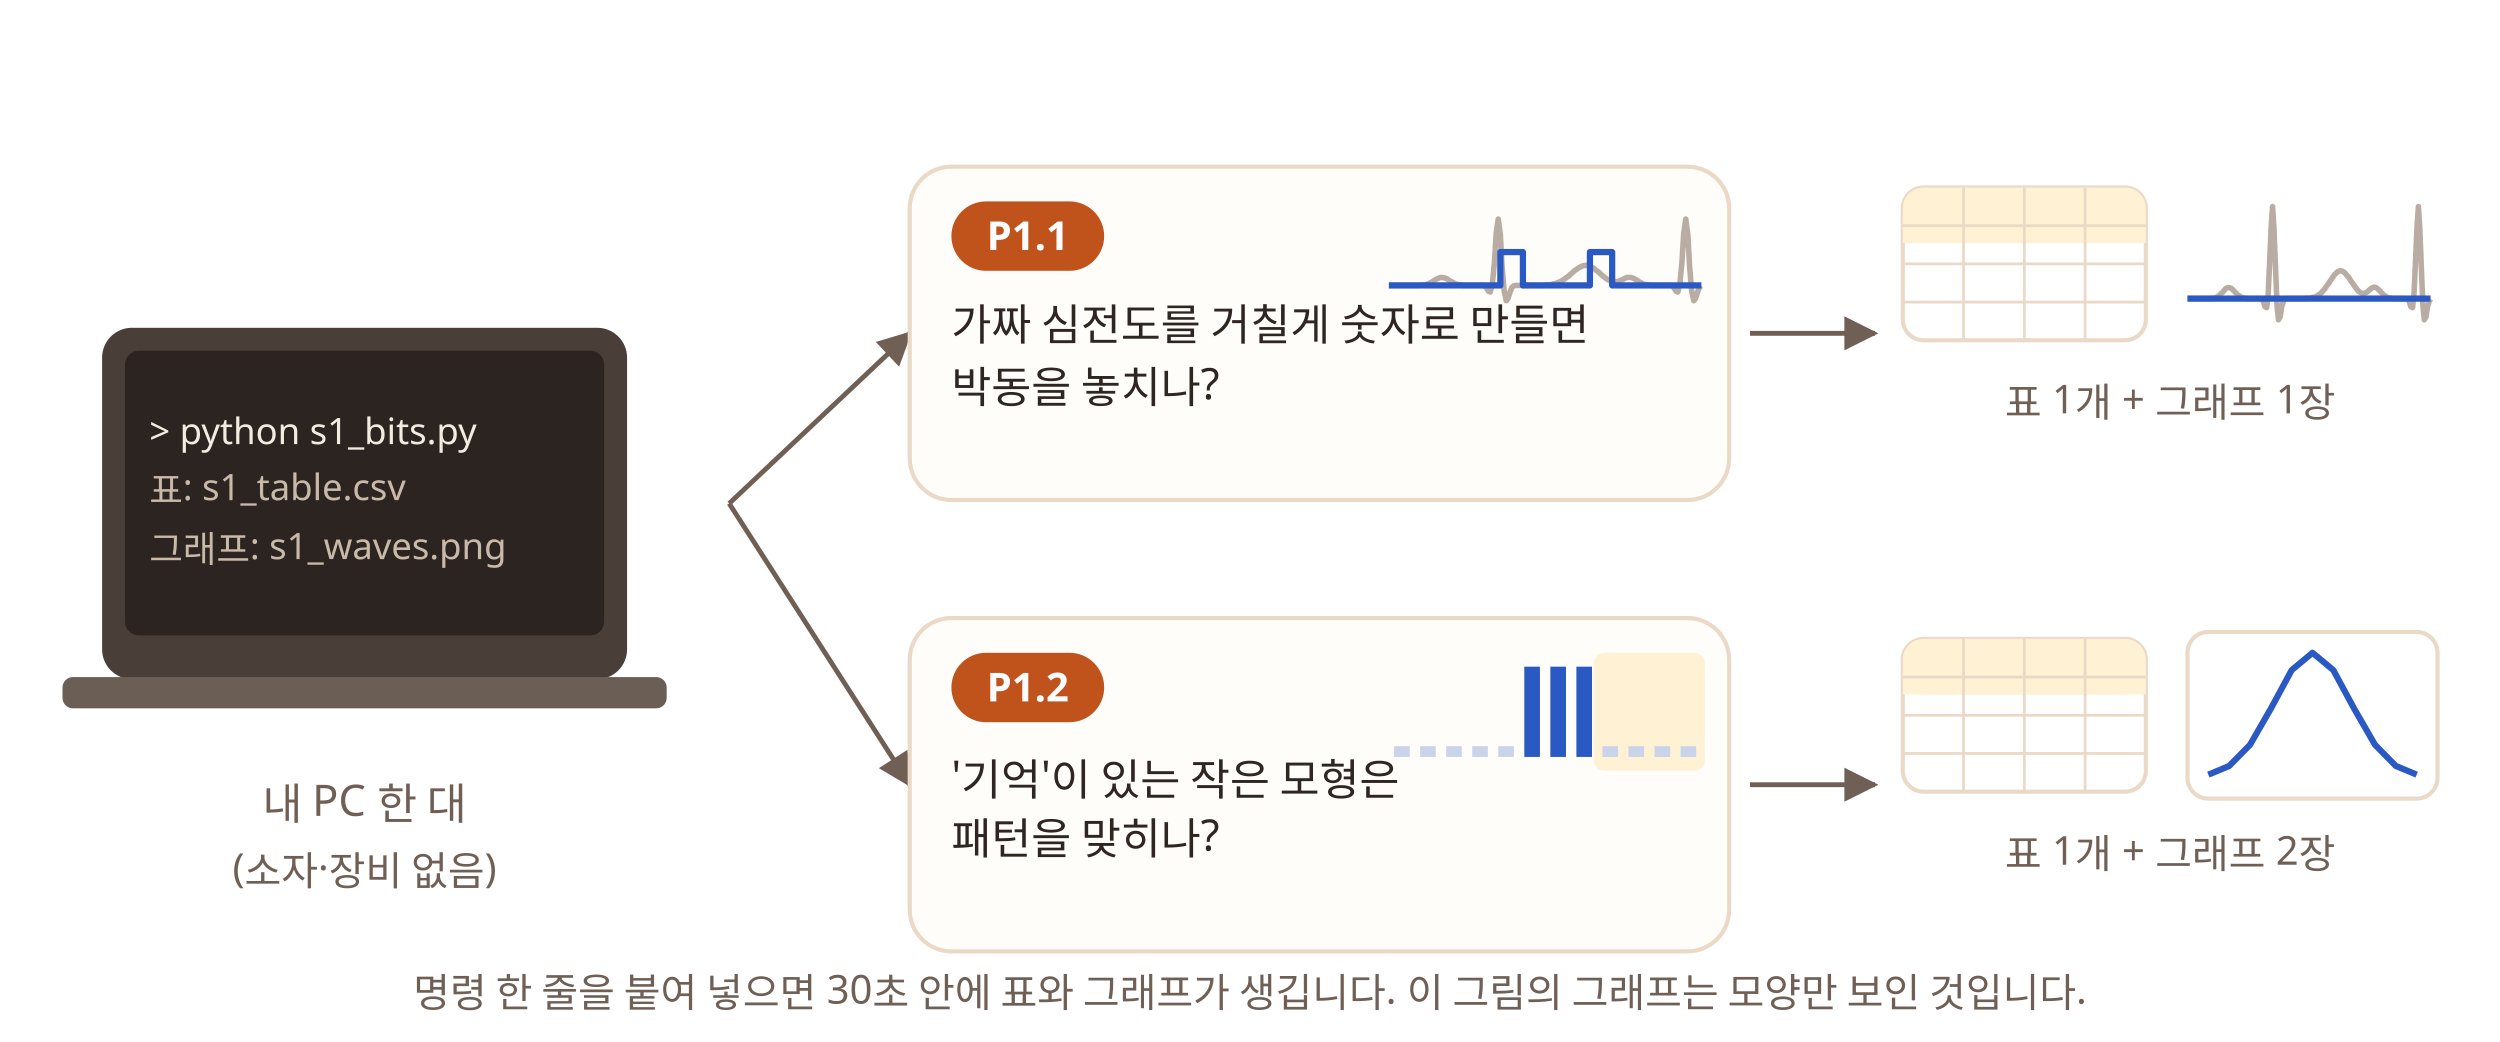
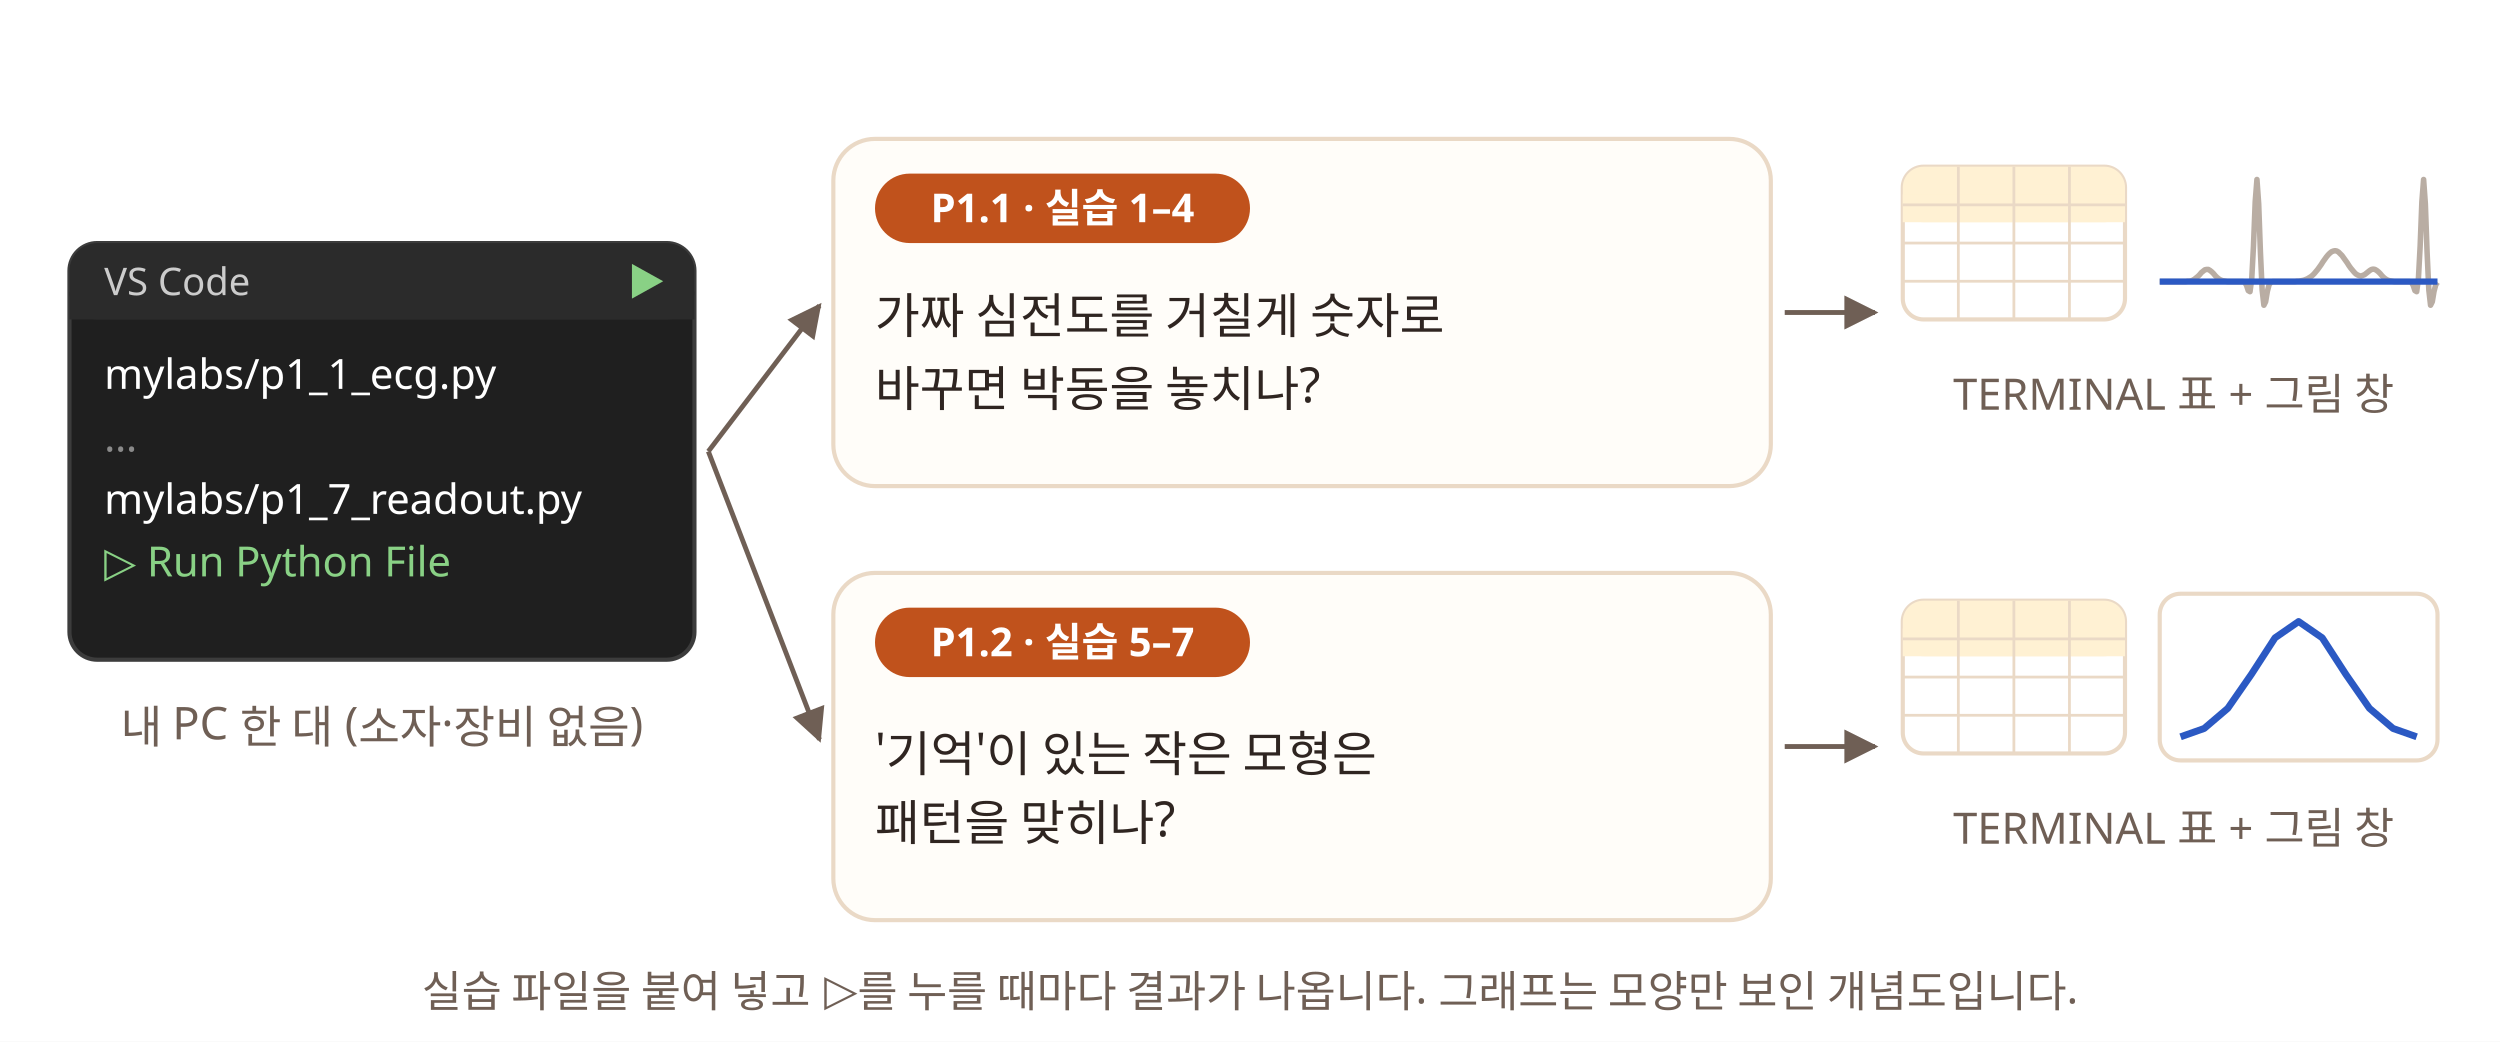
<svg xmlns="http://www.w3.org/2000/svg" viewBox="0 0 720 300" width="720" height="300" font-family="Pretendard, Malgun Gothic, sans-serif" font-size="13">
  <defs>
    <marker id="ar" viewBox="0 0 10 10" refX="9" refY="5" markerWidth="7" markerHeight="7" orient="auto">
      <path d="M0,0 L10,5 L0,10 z" fill="#2f2521" />
    </marker>
    <marker id="ar-c6f5f55" viewBox="0 0 10 10" refX="9" refY="5" markerWidth="7" markerHeight="7" orient="auto">
      <path d="M0,0 L10,5 L0,10 z" fill="#6f5f55" />
    </marker>
  </defs>
  <rect x="0" y="0" width="720" height="300" fill="#fff" />
-   <rect x="30" y="95" width="150" height="100" rx="8" fill="#4a3f38" stroke="#4a3f38" stroke-width="1.2" />
-   <rect x="36" y="101" width="138" height="82" rx="4" fill="#2c2420" stroke="none" stroke-width="1.2" />
-   <text x="43" y="127.9" font-size="10.5" fill="#f3ebe0" text-anchor="start" font-weight="normal">&gt; python s1_bits.py</text>
-   <text x="43" y="144.9" font-size="10.5" fill="#c9b9a8" text-anchor="start" font-weight="normal">  표: s1_table.csv</text>
-   <text x="43" y="161.9" font-size="10.5" fill="#c9b9a8" text-anchor="start" font-weight="normal">  그래프: s1_waves.png</text>
-   <rect x="18" y="195" width="174" height="9" rx="3" fill="#6b5e55" stroke="none" stroke-width="1.2" />
-   <text x="105" y="236" font-size="12.5" fill="#6f5f55" text-anchor="middle" font-weight="normal">내 PC 한 대</text>
-   <text x="105" y="254" font-size="11.5" fill="#6f5f55" text-anchor="middle" font-weight="normal">(소자·장비 없음)</text>
-   <line x1="210" y1="145" x2="262" y2="96" stroke="#6f5f55" stroke-width="1.4" marker-end="url(#ar-c6f5f55)" />
-   <rect x="262" y="48" width="236" height="96" rx="12" fill="#fffdf9" stroke="#ead9c6" stroke-width="1.2" />
-   <rect x="274" y="58" width="44" height="20" rx="10" fill="#c0521c" stroke="none" stroke-width="1.2" />
-   <text x="296.0" y="72" font-size="11.5" fill="#fff" text-anchor="middle" font-weight="bold">P1.1</text>
-   <text x="274" y="98" font-size="12.5" fill="#2f2521" text-anchor="start" font-weight="normal">가짜 심전도를 거칠게 숫자로 만들면</text>
-   <text x="274" y="116" font-size="12.5" fill="#2f2521" text-anchor="start" font-weight="normal">박동을 놓치나?</text>
-   <polyline points="400.0,82.2 400.6,82.2 401.1,82.2 401.7,82.2 402.2,82.2 402.8,82.2 403.4,82.2 403.9,82.2 404.5,82.2 405.1,82.2 405.6,82.2 406.2,82.2 406.8,82.2 407.3,82.2 407.9,82.2 408.4,82.2 409.0,82.2 409.6,82.1 410.1,82.1 410.7,81.9 411.2,81.8 411.8,81.5 412.4,81.2 412.9,80.9 413.5,80.5 414.1,80.2 414.6,80.0 415.2,79.9 415.8,80.0 416.3,80.1 416.9,80.4 417.4,80.8 418.0,81.1 418.6,81.4 419.1,81.7 419.7,81.9 420.2,82.0 420.8,82.1 421.4,82.2 421.9,82.2 422.5,82.2 423.1,82.2 423.6,82.2 424.2,82.2 424.8,82.2 425.3,82.2 425.9,82.2 426.4,82.2 427.0,82.2 427.6,82.4 428.1,82.9 428.7,83.9 429.2,84.1 429.8,81.7 430.4,75.6 430.9,67.2 431.5,63.1 432.1,67.6 432.6,76.7 433.2,83.8 433.8,86.6 434.3,86.0 434.9,84.1 435.4,82.8 436.0,82.3 436.6,82.2 437.1,82.2 437.7,82.2 438.2,82.2 438.8,82.2 439.4,82.2 439.9,82.2 440.5,82.2 441.1,82.2 441.6,82.2 442.2,82.2 442.8,82.2 443.3,82.2 443.9,82.2 444.4,82.2 445.0,82.1 445.6,82.1 446.1,82.0 446.7,82.0 447.2,81.8 447.8,81.7 448.4,81.5 448.9,81.3 449.5,81.0 450.1,80.7 450.6,80.3 451.2,79.9 451.8,79.5 452.3,79.0 452.9,78.5 453.4,78.0 454.0,77.6 454.6,77.2 455.1,76.9 455.7,76.6 456.2,76.5 456.8,76.4 457.4,76.5 457.9,76.7 458.5,77.0 459.1,77.3 459.6,77.8 460.2,78.2 460.8,78.7 461.3,79.2 461.9,79.7 462.4,80.1 463.0,80.5 463.6,80.8 464.1,81.0 464.7,81.1 465.2,81.1 465.8,81.1 466.4,80.9 466.9,80.7 467.5,80.4 468.1,80.1 468.6,79.9 469.2,79.9 469.8,79.9 470.3,80.1 470.9,80.4 471.4,80.7 472.0,81.1 472.6,81.4 473.1,81.7 473.7,81.9 474.2,82.0 474.8,82.1 475.4,82.2 475.9,82.2 476.5,82.2 477.1,82.2 477.6,82.2 478.2,82.2 478.8,82.2 479.3,82.2 479.9,82.2 480.4,82.2 481.0,82.2 481.6,82.4 482.1,82.9 482.7,83.9 483.2,84.1 483.8,81.7 484.4,75.6 484.9,67.2 485.5,63.1 486.1,67.6 486.6,76.7 487.2,83.8 487.8,86.6 488.3,86.0 488.9,84.1 489.4,82.8 490.0,82.3" fill="none" stroke="#b9ada3" stroke-width="1.6" stroke-linejoin="round" />
-   <polyline points="400.0,82.2 406.4,82.2 406.4,82.2 412.9,82.2 412.9,82.2 419.3,82.2 419.3,82.2 425.7,82.2 425.7,82.2 432.1,82.2 432.1,72.6 438.6,72.6 438.6,82.2 445.0,82.2 445.0,82.2 451.4,82.2 451.4,82.2 457.9,82.2 457.9,72.6 464.3,72.6 464.3,82.2 470.7,82.2 470.7,82.2 477.1,82.2 477.1,82.2 483.6,82.2 483.6,82.2 490.0,82.2 490.0,82.2" fill="none" stroke="#2b59c3" stroke-width="1.8" stroke-linejoin="round" />
-   <line x1="504" y1="96" x2="540" y2="96" stroke="#6f5f55" stroke-width="1.4" marker-end="url(#ar-c6f5f55)" />
-   <rect x="548" y="54" width="70" height="44" rx="6" fill="#fff" stroke="#ead9c6" stroke-width="1.2" />
-   <rect x="548" y="54" width="70" height="16" rx="6" fill="#fff1d3" stroke="none" stroke-width="1.2" />
-   <rect x="548" y="62" width="70" height="8" fill="#fff1d3" />
-   <line x1="548" y1="65.0" x2="618" y2="65.0" stroke="#ead9c6" stroke-width="0.8" />
-   <line x1="548" y1="76.0" x2="618" y2="76.0" stroke="#ead9c6" stroke-width="0.8" />
-   <line x1="548" y1="87.0" x2="618" y2="87.0" stroke="#ead9c6" stroke-width="0.8" />
-   <line x1="565.5" y1="54" x2="565.5" y2="98" stroke="#ead9c6" stroke-width="0.8" />
-   <line x1="583.0" y1="54" x2="583.0" y2="98" stroke="#ead9c6" stroke-width="0.8" />
-   <line x1="600.5" y1="54" x2="600.5" y2="98" stroke="#ead9c6" stroke-width="0.8" />
-   <polyline points="630.0,86.0 630.4,86.0 630.9,86.0 631.3,86.0 631.8,86.0 632.2,86.0 632.6,86.0 633.1,86.0 633.5,86.0 633.9,86.0 634.4,86.0 634.8,86.0 635.2,86.0 635.7,86.0 636.1,86.0 636.6,86.0 637.0,85.9 637.4,85.9 637.9,85.8 638.3,85.6 638.8,85.4 639.2,85.0 639.6,84.6 640.1,84.2 640.5,83.7 640.9,83.2 641.4,82.9 641.8,82.8 642.2,82.9 642.7,83.1 643.1,83.5 643.6,84.0 644.0,84.4 644.4,84.9 644.9,85.2 645.3,85.5 645.8,85.7 646.2,85.8 646.6,85.9 647.1,86.0 647.5,86.0 647.9,86.0 648.4,86.0 648.8,86.0 649.2,86.0 649.7,86.0 650.1,86.0 650.6,86.0 651.0,86.0 651.4,86.2 651.9,86.9 652.3,88.3 652.8,88.6 653.2,85.3 653.6,76.8 654.1,65.3 654.5,59.5 654.9,65.8 655.4,78.4 655.8,88.2 656.2,92.1 656.7,91.2 657.1,88.5 657.6,86.8 658.0,86.1 658.4,86.0 658.9,86.0 659.3,86.0 659.8,86.0 660.2,86.0 660.6,86.0 661.1,86.0 661.5,86.0 661.9,86.0 662.4,86.0 662.8,86.0 663.2,86.0 663.7,86.0 664.1,85.9 664.6,85.9 665.0,85.9 665.4,85.8 665.9,85.7 666.3,85.6 666.8,85.5 667.2,85.3 667.6,85.0 668.1,84.7 668.5,84.4 668.9,83.9 669.4,83.4 669.8,82.8 670.2,82.2 670.7,81.6 671.1,80.9 671.6,80.2 672.0,79.6 672.4,79.0 672.9,78.6 673.3,78.2 673.8,78.0 674.2,78.0 674.6,78.1 675.1,78.4 675.5,78.8 675.9,79.3 676.4,79.8 676.8,80.5 677.2,81.1 677.7,81.8 678.1,82.4 678.6,83.0 679.0,83.6 679.4,84.0 679.9,84.3 680.3,84.5 680.8,84.5 681.2,84.4 681.6,84.2 682.1,83.8 682.5,83.4 682.9,83.1 683.4,82.8 683.8,82.7 684.2,82.8 684.7,83.1 685.1,83.5 685.6,84.0 686.0,84.4 686.4,84.9 686.9,85.2 687.3,85.5 687.8,85.7 688.2,85.8 688.6,85.9 689.1,86.0 689.5,86.0 689.9,86.0 690.4,86.0 690.8,86.0 691.2,86.0 691.7,86.0 692.1,86.0 692.6,86.0 693.0,86.0 693.4,86.2 693.9,86.9 694.3,88.3 694.8,88.6 695.2,85.3 695.6,76.8 696.1,65.3 696.5,59.5 696.9,65.8 697.4,78.4 697.8,88.2 698.2,92.1 698.7,91.2 699.1,88.5 699.6,86.8 700.0,86.1" fill="none" stroke="#b9ada3" stroke-width="1.6" stroke-linejoin="round" />
-   <polyline points="630.0,86.0 637.0,86.0 637.0,86.0 644.0,86.0 644.0,86.0 651.0,86.0 651.0,86.0 658.0,86.0 658.0,86.0 665.0,86.0 665.0,86.0 672.0,86.0 672.0,86.0 679.0,86.0 679.0,86.0 686.0,86.0 686.0,86.0 693.0,86.0 693.0,86.0 700.0,86.0 700.0,86.0" fill="none" stroke="#2b59c3" stroke-width="1.8" stroke-linejoin="round" />
-   <text x="625" y="120" font-size="11.5" fill="#6f5f55" text-anchor="middle" font-weight="normal">표 1개 + 그래프 1장</text>
-   <line x1="210" y1="145" x2="262" y2="226" stroke="#6f5f55" stroke-width="1.4" marker-end="url(#ar-c6f5f55)" />
-   <rect x="262" y="178" width="236" height="96" rx="12" fill="#fffdf9" stroke="#ead9c6" stroke-width="1.2" />
-   <rect x="274" y="188" width="44" height="20" rx="10" fill="#c0521c" stroke="none" stroke-width="1.2" />
-   <text x="296.0" y="202" font-size="11.5" fill="#fff" text-anchor="middle" font-weight="bold">P1.2</text>
-   <text x="274" y="228" font-size="12.5" fill="#2f2521" text-anchor="start" font-weight="normal">'기억'이 있는 작은 모형은</text>
-   <text x="274" y="246" font-size="12.5" fill="#2f2521" text-anchor="start" font-weight="normal">패턴을 맞히나?</text>
-   <rect x="459.0" y="188" width="32.0" height="34" rx="3" fill="#fff1d3" stroke="none" stroke-width="1.2" />
-   <rect x="401.5" y="214.9" width="4.5" height="3.1" fill="#c9d3ea" />
-   <rect x="409.0" y="214.9" width="4.5" height="3.1" fill="#c9d3ea" />
-   <rect x="416.5" y="214.9" width="4.5" height="3.1" fill="#c9d3ea" />
-   <rect x="424.0" y="214.9" width="4.5" height="3.1" fill="#c9d3ea" />
-   <rect x="431.5" y="214.9" width="4.5" height="3.1" fill="#c9d3ea" />
-   <rect x="439.0" y="192.0" width="4.5" height="26.0" fill="#2b59c3" />
-   <rect x="446.5" y="192.0" width="4.5" height="26.0" fill="#2b59c3" />
-   <rect x="454.0" y="192.0" width="4.5" height="26.0" fill="#2b59c3" />
-   <rect x="461.5" y="214.9" width="4.5" height="3.1" fill="#c9d3ea" />
-   <rect x="469.0" y="214.9" width="4.5" height="3.1" fill="#c9d3ea" />
-   <rect x="476.5" y="214.9" width="4.5" height="3.1" fill="#c9d3ea" />
-   <rect x="484.0" y="214.9" width="4.5" height="3.1" fill="#c9d3ea" />
-   <line x1="504" y1="226" x2="540" y2="226" stroke="#6f5f55" stroke-width="1.4" marker-end="url(#ar-c6f5f55)" />
-   <rect x="548" y="184" width="70" height="44" rx="6" fill="#fff" stroke="#ead9c6" stroke-width="1.2" />
-   <rect x="548" y="184" width="70" height="16" rx="6" fill="#fff1d3" stroke="none" stroke-width="1.2" />
-   <rect x="548" y="192" width="70" height="8" fill="#fff1d3" />
-   <line x1="548" y1="195.0" x2="618" y2="195.0" stroke="#ead9c6" stroke-width="0.8" />
-   <line x1="548" y1="206.0" x2="618" y2="206.0" stroke="#ead9c6" stroke-width="0.8" />
-   <line x1="548" y1="217.0" x2="618" y2="217.0" stroke="#ead9c6" stroke-width="0.8" />
-   <line x1="565.5" y1="184" x2="565.5" y2="228" stroke="#ead9c6" stroke-width="0.8" />
-   <line x1="583.0" y1="184" x2="583.0" y2="228" stroke="#ead9c6" stroke-width="0.8" />
-   <line x1="600.5" y1="184" x2="600.5" y2="228" stroke="#ead9c6" stroke-width="0.8" />
-   <rect x="630" y="182" width="72" height="48" rx="6" fill="#fff" stroke="#ead9c6" stroke-width="1.2" />
-   <polyline points="636.0,223.1 642.0,220.6 648.0,214.5 654.0,204.1 660.0,193.0 666.0,188.0 672.0,193.0 678.0,204.1 684.0,214.5 690.0,220.6 696.0,223.1" fill="none" stroke="#2b59c3" stroke-width="1.8" stroke-linejoin="round" />
-   <text x="625" y="250" font-size="11.5" fill="#6f5f55" text-anchor="middle" font-weight="normal">표 1개 + 그래프 2장</text>
-   <text x="360" y="290" font-size="11.5" fill="#6f5f55" text-anchor="middle" font-weight="normal">명령 한 줄을 붙여 넣으면 30초 안에 표와 그래프가 생깁니다. 이 그림의 그래프는 모양만 보인 것입니다.</text>
+   <rect x="20" y="70" width="180" height="120" rx="8" fill="#1f1f1f" stroke="#3c3c3c" stroke-width="1.2" />
+   <rect x="20" y="70" width="180" height="22" rx="8" fill="#2b2b2b" stroke="none" stroke-width="1.2" />
+   <rect x="20" y="84" width="180" height="8" fill="#2b2b2b" />
+   <text x="30" y="85" font-size="11" fill="#cccccc" text-anchor="start" font-weight="normal">VS Code</text>
+   <path d="M182,76 l9,5 l-9,5 z" fill="#89d185" />
+   <text x="30" y="112" font-size="12" fill="#ffffff" text-anchor="start" font-weight="normal">mylabs/p1_1_ecg.py</text>
+   <text x="30" y="130" font-size="12" fill="#8a8a8a" text-anchor="start" font-weight="normal">…</text>
+   <text x="30" y="148" font-size="12" fill="#ffffff" text-anchor="start" font-weight="normal">mylabs/p1_7_readout.py</text>
+   <text x="30" y="166" font-size="12" fill="#89d185" text-anchor="start" font-weight="normal">▷ Run Python File</text>
+   <text x="110" y="214" font-size="13" fill="#6f5f55" text-anchor="middle" font-weight="normal">내 PC 한 대 (소자·장비 없음)</text>
+   <line x1="204" y1="130" x2="236" y2="88" stroke="#6f5f55" stroke-width="1.4" marker-end="url(#ar-c6f5f55)" />
+   <rect x="240" y="40" width="270" height="100" rx="12" fill="#fffdf9" stroke="#ead9c6" stroke-width="1.2" />
+   <rect x="252" y="50" width="108" height="20" rx="10" fill="#c0521c" stroke="none" stroke-width="1.2" />
+   <text x="306.0" y="64" font-size="11.5" fill="#fff" text-anchor="middle" font-weight="bold">P1.1 · 실습 1–4</text>
+   <text x="252" y="96" font-size="14" fill="#2f2521" text-anchor="start" font-weight="normal">가짜 심전도를 거칠게 숫자로</text>
+   <text x="252" y="117" font-size="14" fill="#2f2521" text-anchor="start" font-weight="normal">바꾸면 박동을 놓치나?</text>
+   <line x1="514" y1="90" x2="540" y2="90" stroke="#6f5f55" stroke-width="1.4" marker-end="url(#ar-c6f5f55)" />
+   <rect x="548" y="48" width="64" height="44" rx="6" fill="#fff" stroke="#ead9c6" stroke-width="1.2" />
+   <rect x="548" y="48" width="64" height="16" rx="6" fill="#fff1d3" stroke="none" stroke-width="1.2" />
+   <rect x="548" y="56" width="64" height="8" fill="#fff1d3" />
+   <line x1="548" y1="59.0" x2="612" y2="59.0" stroke="#ead9c6" stroke-width="0.8" />
+   <line x1="548" y1="70.0" x2="612" y2="70.0" stroke="#ead9c6" stroke-width="0.8" />
+   <line x1="548" y1="81.0" x2="612" y2="81.0" stroke="#ead9c6" stroke-width="0.8" />
+   <line x1="564.0" y1="48" x2="564.0" y2="92" stroke="#ead9c6" stroke-width="0.8" />
+   <line x1="580.0" y1="48" x2="580.0" y2="92" stroke="#ead9c6" stroke-width="0.8" />
+   <line x1="596.0" y1="48" x2="596.0" y2="92" stroke="#ead9c6" stroke-width="0.8" />
+   <polyline points="622.0,81.1 622.5,81.1 623.0,81.1 623.5,81.1 624.0,81.1 624.5,81.1 625.0,81.1 625.5,81.1 626.0,81.1 626.5,81.1 627.0,81.1 627.5,81.1 628.0,81.1 628.5,81.1 629.0,81.1 629.5,81.1 630.0,81.0 630.5,81.0 631.0,80.9 631.5,80.7 632.0,80.4 632.5,80.0 633.0,79.6 633.5,79.1 634.0,78.5 634.5,78.1 635.0,77.7 635.5,77.6 636.0,77.6 636.5,77.9 637.0,78.3 637.5,78.8 638.0,79.4 638.5,79.9 639.0,80.3 639.5,80.6 640.0,80.8 640.5,80.9 641.0,81.0 641.5,81.1 642.0,81.1 642.5,81.1 643.0,81.1 643.5,81.1 644.0,81.1 644.5,81.1 645.0,81.1 645.5,81.1 646.0,81.1 646.5,81.3 647.0,82.2 647.5,83.7 648.0,84.0 648.5,80.3 649.0,70.9 649.5,58.1 650.0,51.7 650.5,58.7 651.0,72.6 651.5,83.5 652.0,87.9 652.5,86.9 653.0,83.9 653.5,82.0 654.0,81.3 654.5,81.1 655.0,81.1 655.5,81.1 656.0,81.1 656.5,81.1 657.0,81.1 657.5,81.1 658.0,81.1 658.5,81.1 659.0,81.1 659.5,81.1 660.0,81.1 660.5,81.1 661.0,81.1 661.5,81.0 662.0,81.0 662.5,80.9 663.0,80.8 663.5,80.7 664.0,80.5 664.5,80.3 665.0,80.0 665.5,79.7 666.0,79.3 666.5,78.8 667.0,78.2 667.5,77.6 668.0,76.9 668.5,76.2 669.0,75.4 669.5,74.7 670.0,74.0 670.5,73.4 671.0,72.9 671.5,72.5 672.0,72.3 672.5,72.2 673.0,72.3 673.5,72.6 674.0,73.1 674.5,73.6 675.0,74.3 675.5,75.0 676.0,75.7 676.5,76.5 677.0,77.2 677.5,77.8 678.0,78.4 678.5,78.9 679.0,79.2 679.5,79.4 680.0,79.5 680.5,79.3 681.0,79.1 681.5,78.7 682.0,78.3 682.5,77.9 683.0,77.6 683.5,77.5 684.0,77.6 684.5,77.9 685.0,78.3 685.5,78.8 686.0,79.4 686.5,79.9 687.0,80.3 687.5,80.6 688.0,80.8 688.5,80.9 689.0,81.0 689.5,81.1 690.0,81.1 690.5,81.1 691.0,81.1 691.5,81.1 692.0,81.1 692.5,81.1 693.0,81.1 693.5,81.1 694.0,81.1 694.5,81.3 695.0,82.2 695.5,83.7 696.0,84.0 696.5,80.3 697.0,70.9 697.5,58.1 698.0,51.7 698.5,58.7 699.0,72.6 699.5,83.5 700.0,87.9 700.5,86.9 701.0,83.9 701.5,82.0 702.0,81.3" fill="none" stroke="#b9ada3" stroke-width="1.6" stroke-linejoin="round" />
+   <polyline points="622.0,81.1 630.0,81.1 630.0,81.1 638.0,81.1 638.0,81.1 646.0,81.1 646.0,81.1 654.0,81.1 654.0,81.1 662.0,81.1 662.0,81.1 670.0,81.1 670.0,81.1 678.0,81.1 678.0,81.1 686.0,81.1 686.0,81.1 694.0,81.1 694.0,81.1 702.0,81.1 702.0,81.1" fill="none" stroke="#2b59c3" stroke-width="1.8" stroke-linejoin="round" />
+   <text x="626" y="118" font-size="12.5" fill="#6f5f55" text-anchor="middle" font-weight="normal">TERMINAL 표 + 그림 창</text>
+   <line x1="204" y1="130" x2="236" y2="213" stroke="#6f5f55" stroke-width="1.4" marker-end="url(#ar-c6f5f55)" />
+   <rect x="240" y="165" width="270" height="100" rx="12" fill="#fffdf9" stroke="#ead9c6" stroke-width="1.2" />
+   <rect x="252" y="175" width="108" height="20" rx="10" fill="#c0521c" stroke="none" stroke-width="1.2" />
+   <text x="306.0" y="189" font-size="11.5" fill="#fff" text-anchor="middle" font-weight="bold">P1.2 · 실습 5–7</text>
+   <text x="252" y="221" font-size="14" fill="#2f2521" text-anchor="start" font-weight="normal">'기억'이 있는 작은 모형은</text>
+   <text x="252" y="242" font-size="14" fill="#2f2521" text-anchor="start" font-weight="normal">패턴을 맞히나?</text>
+   <line x1="514" y1="215" x2="540" y2="215" stroke="#6f5f55" stroke-width="1.4" marker-end="url(#ar-c6f5f55)" />
+   <rect x="548" y="173" width="64" height="44" rx="6" fill="#fff" stroke="#ead9c6" stroke-width="1.2" />
+   <rect x="548" y="173" width="64" height="16" rx="6" fill="#fff1d3" stroke="none" stroke-width="1.2" />
+   <rect x="548" y="181" width="64" height="8" fill="#fff1d3" />
+   <line x1="548" y1="184.0" x2="612" y2="184.0" stroke="#ead9c6" stroke-width="0.8" />
+   <line x1="548" y1="195.0" x2="612" y2="195.0" stroke="#ead9c6" stroke-width="0.8" />
+   <line x1="548" y1="206.0" x2="612" y2="206.0" stroke="#ead9c6" stroke-width="0.8" />
+   <line x1="564.0" y1="173" x2="564.0" y2="217" stroke="#ead9c6" stroke-width="0.8" />
+   <line x1="580.0" y1="173" x2="580.0" y2="217" stroke="#ead9c6" stroke-width="0.8" />
+   <line x1="596.0" y1="173" x2="596.0" y2="217" stroke="#ead9c6" stroke-width="0.8" />
+   <rect x="622" y="171" width="80" height="48" rx="6" fill="#fff" stroke="#ead9c6" stroke-width="1.2" />
+   <polyline points="628.0,212.2 634.8,209.8 641.6,204.0 648.4,194.2 655.2,183.7 662.0,179.0 668.8,183.7 675.6,194.2 682.4,204.0 689.2,209.8 696.0,212.2" fill="none" stroke="#2b59c3" stroke-width="2" stroke-linejoin="round" />
+   <text x="626" y="243" font-size="12.5" fill="#6f5f55" text-anchor="middle" font-weight="normal">TERMINAL 표 + 그림 창</text>
+   <text x="360" y="290" font-size="12.5" fill="#6f5f55" text-anchor="middle" font-weight="normal">실습 파일을 붙여 넣고 ▷를 누를 때마다 결과가 나옵니다. 그래프는 모양만 보인 개념도입니다.</text>
</svg>
